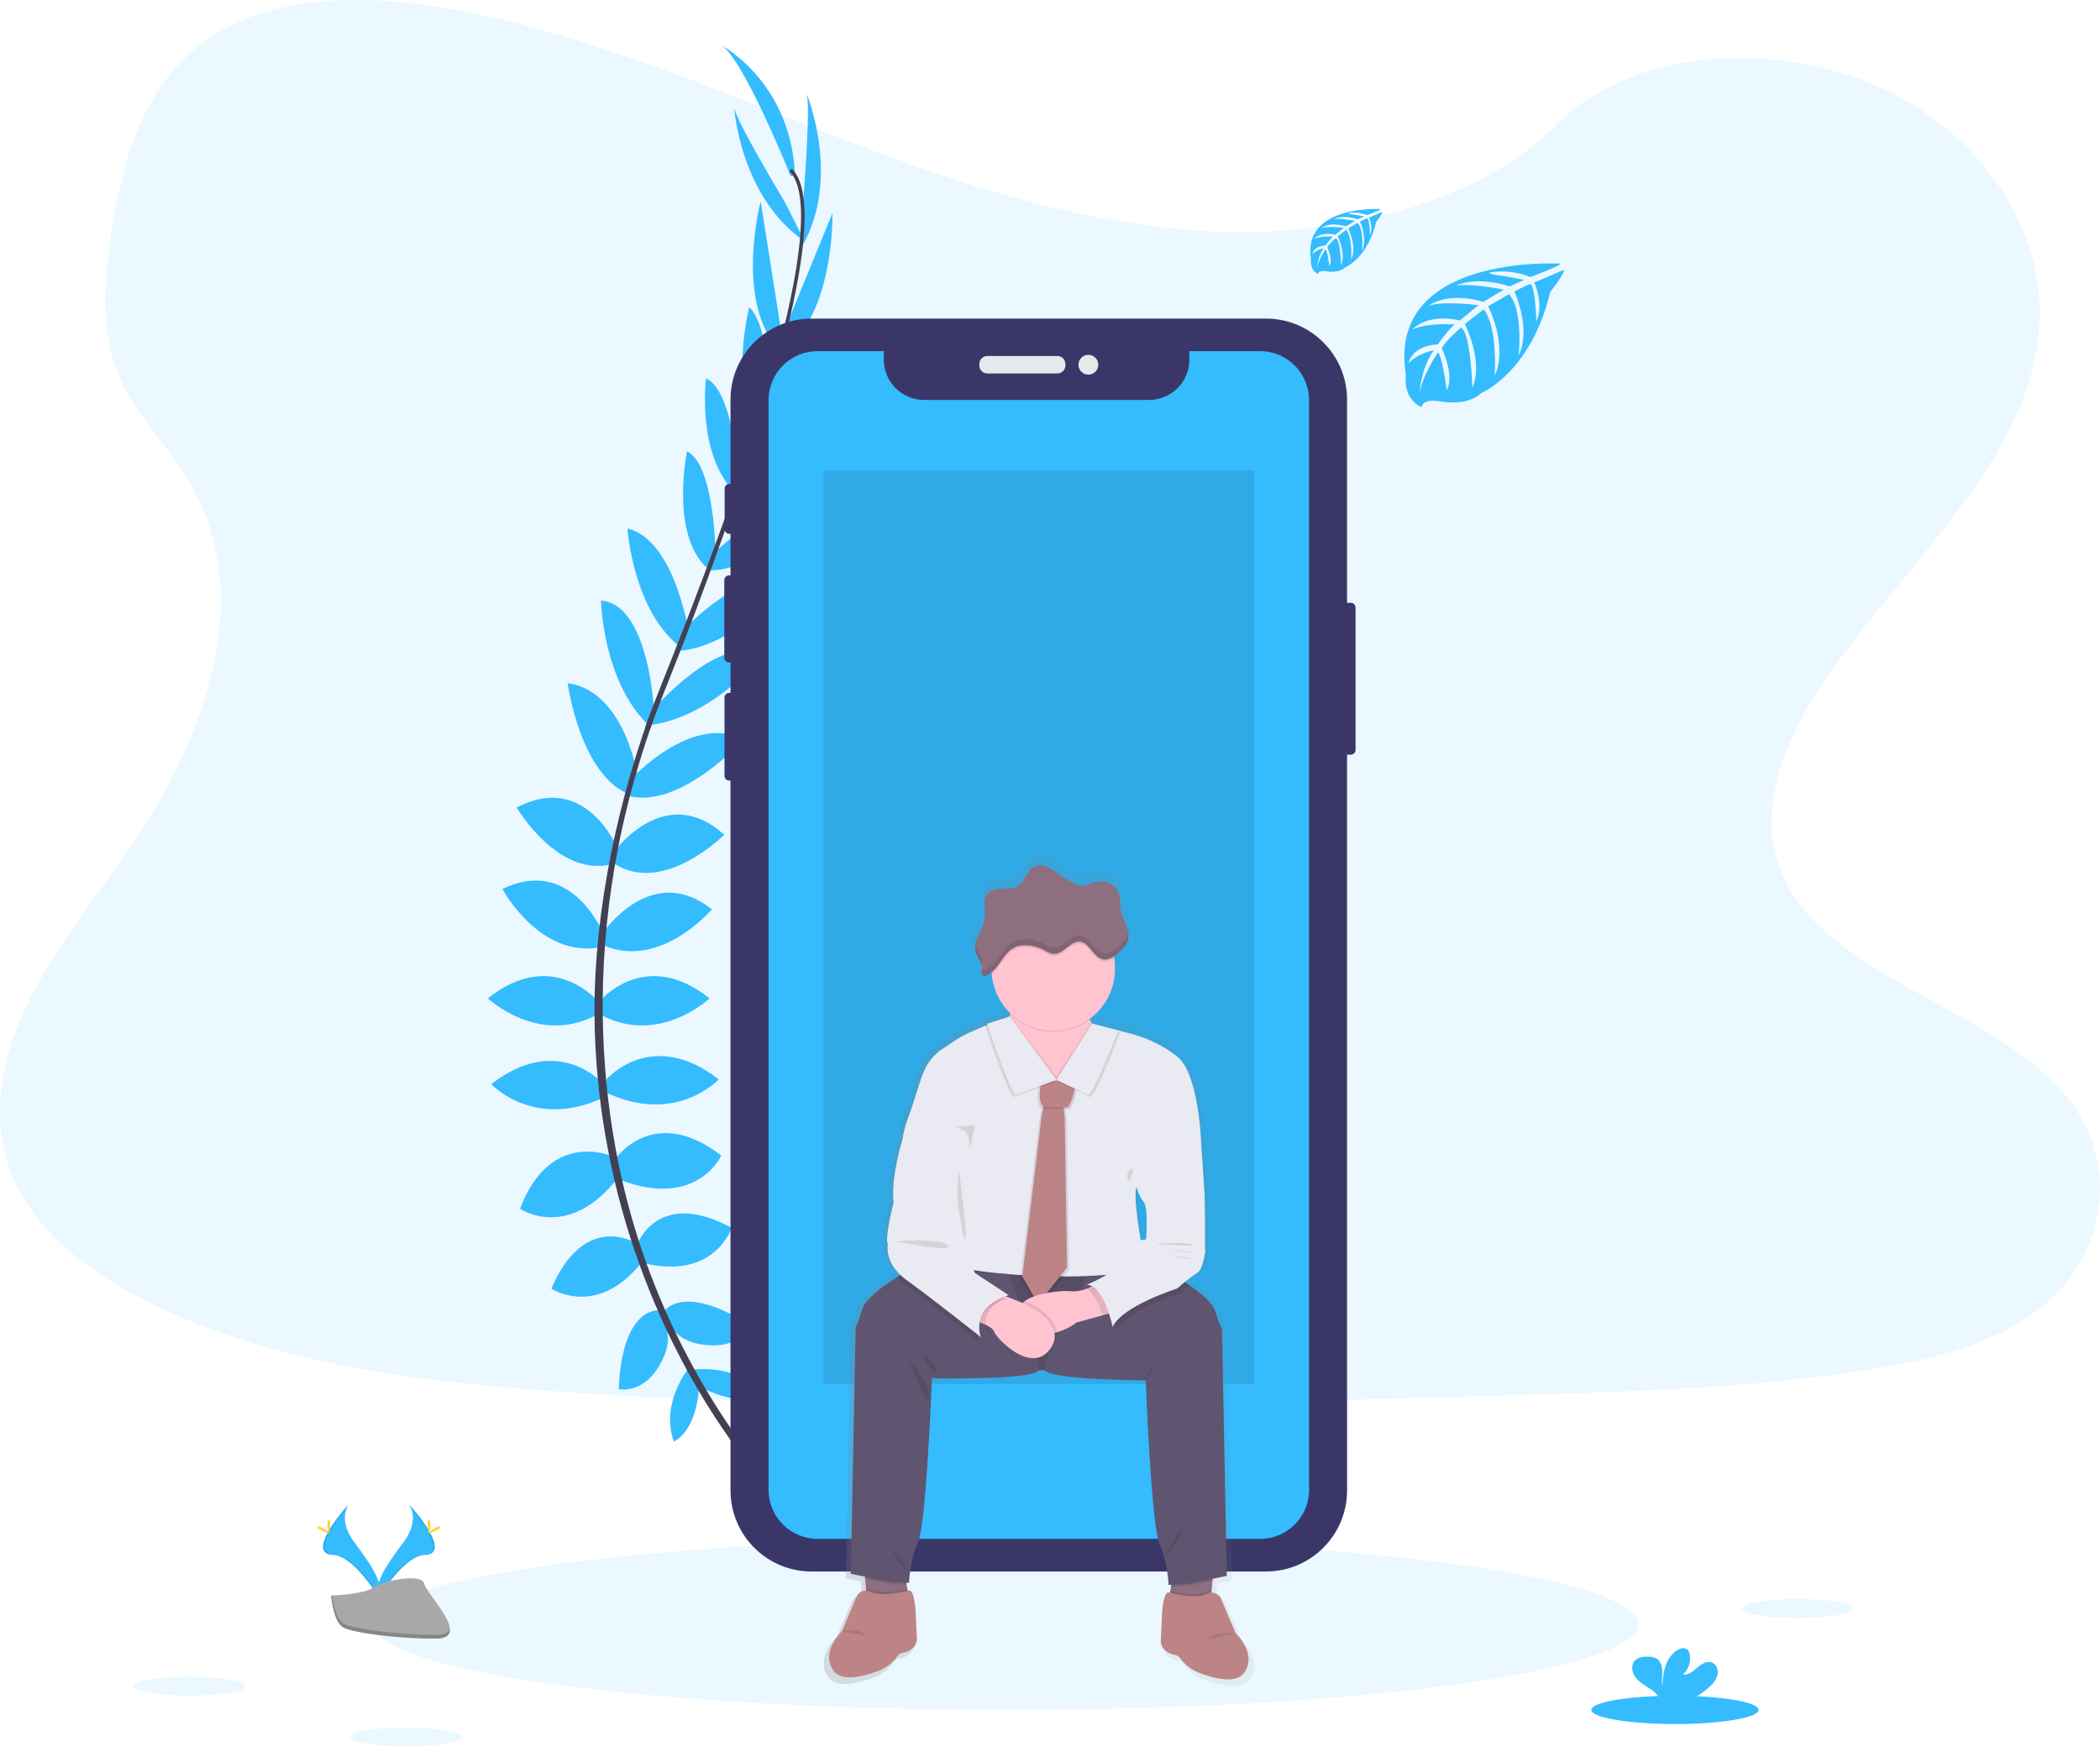
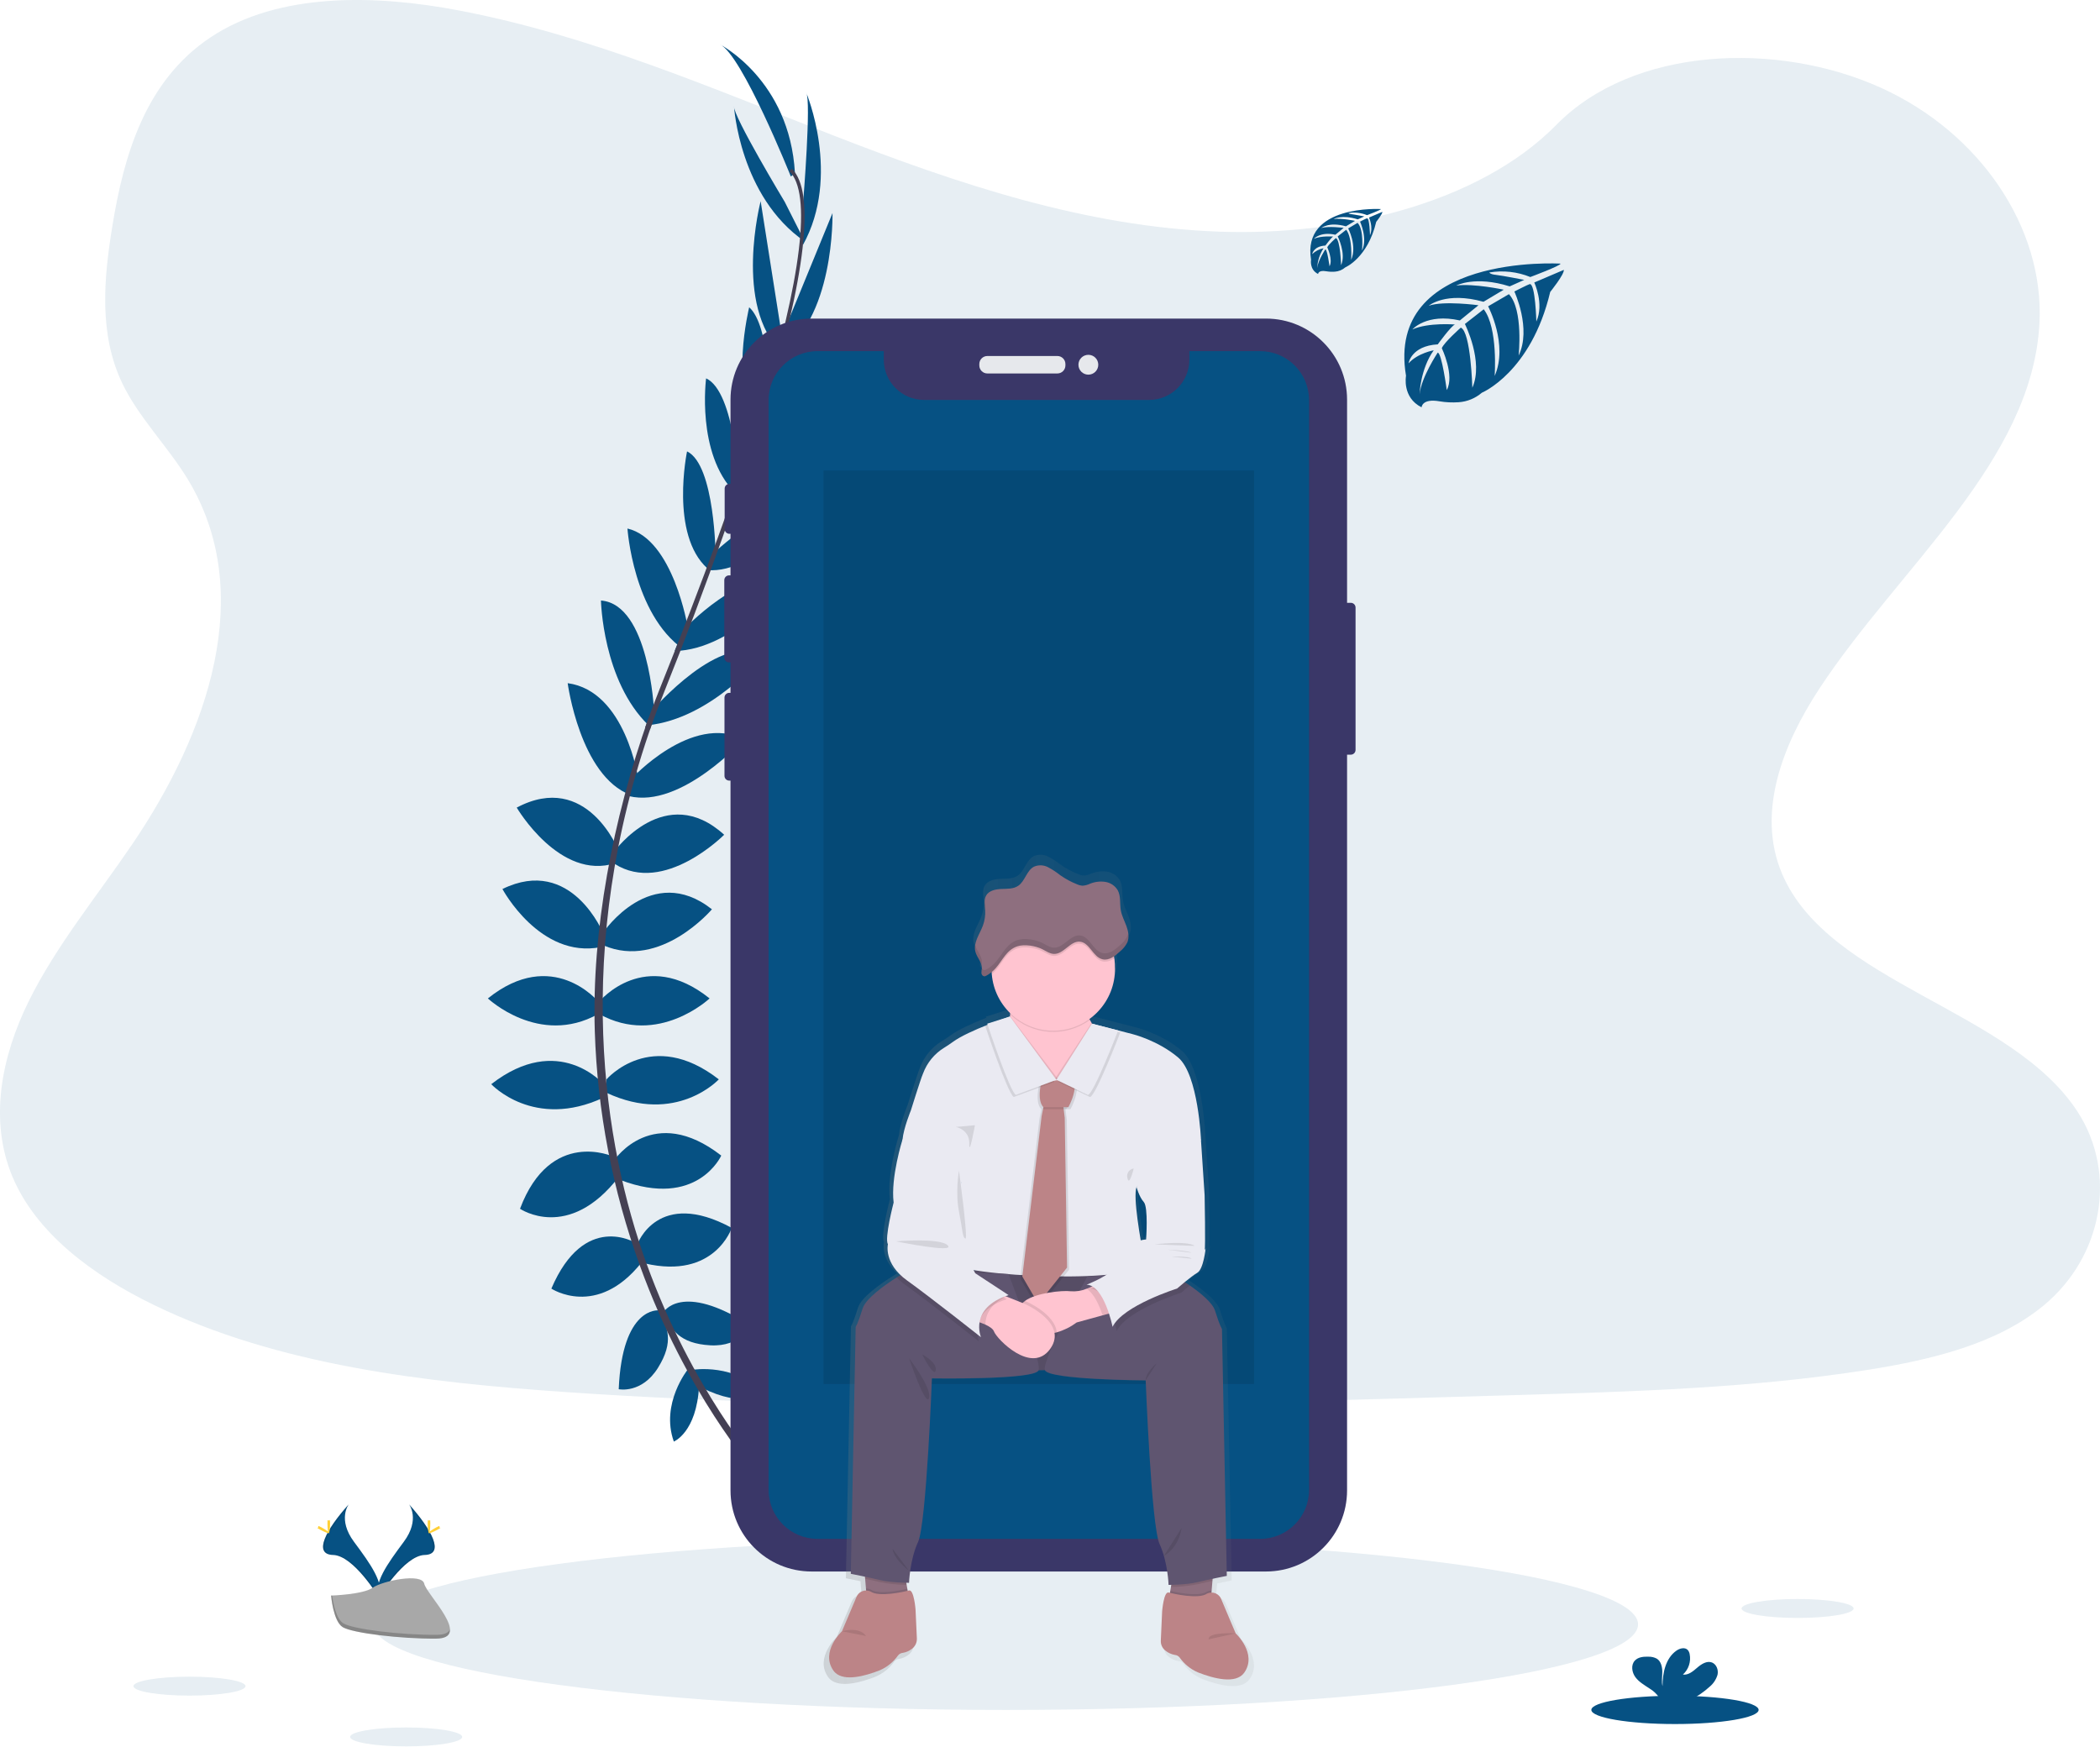
<svg xmlns="http://www.w3.org/2000/svg" id="ae7ad495-543d-4c4b-9483-8059c5566fe6" data-name="Layer 1" width="1009.54" height="839.64" viewBox="0 0 1009.54 839.64">
  <defs>
    <linearGradient id="f9d7795c-47ab-4264-adf8-fc9a284cd87a" x1="491.14" y1="640.96" x2="698.09" y2="640.96" gradientUnits="userSpaceOnUse">
      <stop offset="0" stop-color="gray" stop-opacity="0.25" />
      <stop offset="0.54" stop-color="gray" stop-opacity="0.12" />
      <stop offset="1" stop-color="gray" stop-opacity="0.1" />
    </linearGradient>
  </defs>
-   <path d="M681.78,141.58c-64.72-2.25-126.36-23.14-185.22-46S379.4,47.39,316.23,35.28c-40.63-7.79-87.1-8.89-119.83,12.89-31.51,21-41.69,57.15-47.16,90.73-4.12,25.26-6.54,51.85,4.74,75.49,7.84,16.42,21.74,30.22,31.36,45.95,33.47,54.72,9.81,122.2-26.45,175.63-17,25.07-36.75,49-49.88,75.66s-19.2,57.25-7.71,84.47c11.38,27,38.51,47.24,67.9,61.49,59.69,28.95,130,37.23,198.61,41.92,151.83,10.39,304.46,5.89,456.69,1.39,56.34-1.67,112.92-3.36,168.34-12.07,30.78-4.84,62.55-12.51,84.9-31.05,28.36-23.53,35.39-63.37,16.38-92.88-31.88-49.49-120-61.78-142.31-114.89-12.26-29.24.33-61.8,18.16-88.92,38.24-58.16,102.33-109.19,105.7-175.67,2.32-45.66-28.49-91.39-76.13-113-49.93-22.64-119.18-19.8-156,17.69C805.59,128.71,738.93,143.56,681.78,141.58Z" transform="translate(-95.23 -30.18)" opacity="0.1" style="fill: #34BCFF;" />
-   <ellipse cx="483.49" cy="780.99" rx="303.97" ry="41.12" opacity="0.1" style="fill: #34BCFF;" />
-   <path d="M428.24,688.75s21-3.36,33.6,11.48c0,0-9.24,7.28-29.12-2.8Z" transform="translate(-95.23 -30.18)" fill="#34BCFF" />
-   <path d="M426,688.42S412.6,705,419.17,723.27c0,0,10.92-4.37,12.11-26.63Z" transform="translate(-95.23 -30.18)" fill="#34BCFF" />
-   <path d="M414,661.31s8.4-15.4,42,6.16c0,0-4.48,10.36-19.32,9.52S417.87,669.43,414,661.31Z" transform="translate(-95.23 -30.18)" fill="#34BCFF" />
-   <path d="M411.79,660.2s-17.43-2-19.12,37.9c0,0,11.05,2.3,18.9-10.33S416.17,668.08,411.79,660.2Z" transform="translate(-95.23 -30.18)" fill="#34BCFF" />
-   <path d="M401.63,628.38s9.8-27.17,45.37-7.85c0,0-8.12,24.93-41.73,17.09Z" transform="translate(-95.23 -30.18)" fill="#34BCFF" />
-   <path d="M390.71,587.77s18.48-27.44,51.25-2c0,0-11.48,25.76-48.45,11.76Z" transform="translate(-95.23 -30.18)" fill="#34BCFF" />
-   <path d="M386.79,549.13s21.56-25.2,54,0c0,0-20.45,22.12-54,6.44Z" transform="translate(-95.23 -30.18)" fill="#34BCFF" />
-   <path d="M383.43,511.61s21.84-26.33,52.93-1.4c0,0-24.65,23.24-52.93,7.56Z" transform="translate(-95.23 -30.18)" fill="#34BCFF" />
-   <path d="M385.39,478.28s23-33.88,52.09-10.92c0,0-24.65,29.13-52.09,17.36Z" transform="translate(-95.23 -30.18)" fill="#34BCFF" />
-   <path d="M390.71,439.36s24.36-33.6,52.65-7.84c0,0-28.85,29.12-52.65,14Z" transform="translate(-95.23 -30.18)" fill="#34BCFF" />
-   <path d="M398.84,404.57s28.83-31.57,54-19c0,0-30.06,33.53-55.26,27.37Z" transform="translate(-95.23 -30.18)" fill="#34BCFF" />
-   <path d="M408.91,371.6s33.33-38.65,52.65-25.77c0,0-24.52,30-55,33.05Z" transform="translate(-95.23 -30.18)" fill="#34BCFF" />
-   <path d="M423.46,333.34s29.14-31.58,50.42-23.74c0,0-24.92,32.77-54.33,33.61Z" transform="translate(-95.23 -30.18)" fill="#34BCFF" />
-   <path d="M436.64,297.56s32.2-30.24,46.2-24.92c0,0-23.24,33.6-47.6,31.64Z" transform="translate(-95.23 -30.18)" fill="#34BCFF" />
-   <path d="M449.52,264.52s27.72-36.12,42.84-33.32c0,0-16.8,32.2-42.84,37Z" transform="translate(-95.23 -30.18)" fill="#34BCFF" />
-   <path d="M463.49,220s24.51-27.7,37.74-27.63c0,0-19.34,37-38.74,36.66Z" transform="translate(-95.23 -30.18)" fill="#34BCFF" />
-   <path d="M471.78,190.31l23.66-57.68s1.19,52.14-26.68,68.38Z" transform="translate(-95.23 -30.18)" fill="#34BCFF" />
-   <path d="M481.38,126.7s3.92-48.16,1.4-52.08c0,0,16.93,40-1.56,73.36Z" transform="translate(-95.23 -30.18)" fill="#34BCFF" />
-   <path d="M400.72,627.73s-24.55-15.21-40.43,22c0,0,21.84,14.5,43.31-12.51Z" transform="translate(-95.23 -30.18)" fill="#34BCFF" />
-   <path d="M389.93,586.22s-30.1-13.73-44.71,25.12c0,0,23.26,16,47.45-15.3Z" transform="translate(-95.23 -30.18)" fill="#34BCFF" />
-   <path d="M385.39,551.44s-21.56-25.2-54,0c0,0,20.44,22.12,54,6.44Z" transform="translate(-95.23 -30.18)" fill="#34BCFF" />
-   <path d="M382.7,511.61s-21.85-26.33-52.93-1.4c0,0,24.64,23.24,52.93,7.56Z" transform="translate(-95.23 -30.18)" fill="#34BCFF" />
-   <path d="M385.39,479.24s-15.32-37.95-48.62-21.63c0,0,18,33.66,47.27,27.93Z" transform="translate(-95.23 -30.18)" fill="#34BCFF" />
-   <path d="M392.64,439.17s-15.22-38.61-49-20.71c0,0,20.68,35.39,47.5,26.68Z" transform="translate(-95.23 -30.18)" fill="#34BCFF" />
-   <path d="M402.08,404.77s-6-42.34-33.95-46.13c0,0,5.93,44.64,30.22,53.75Z" transform="translate(-95.23 -30.18)" fill="#34BCFF" />
-   <path d="M409.63,371.67s-2.35-51-25.5-52.77c0,0,.78,38.7,22.89,60Z" transform="translate(-95.23 -30.18)" fill="#34BCFF" />
-   <path d="M425.87,331.88s-6.91-42.4-29-47.59c0,0,2.74,41.07,26.81,58Z" transform="translate(-95.23 -30.18)" fill="#34BCFF" />
-   <path d="M439.26,297.87s-.24-44.18-13.74-50.67c0,0-8.37,40,9.83,56.31Z" transform="translate(-95.23 -30.18)" fill="#34BCFF" />
-   <path d="M450.55,264s-1.9-45.5-15.87-51.91c0,0-4.79,36,13.77,54.88Z" transform="translate(-95.23 -30.18)" fill="#34BCFF" />
-   <path d="M465.45,223.6s-.09-37-10.07-45.68c0,0-9.92,40.54,4.86,53.12Z" transform="translate(-95.23 -30.18)" fill="#34BCFF" />
-   <path d="M470.6,188.49l-9.7-61.59s-13.2,50.47,10.16,72.7Z" transform="translate(-95.23 -30.18)" fill="#34BCFF" />
-   <path d="M472.5,127.28s-24.93-41.39-24.41-46c0,0,2.64,43.4,34,65Z" transform="translate(-95.23 -30.18)" fill="#34BCFF" />
-   <path d="M475.42,115.06S451.9,56.25,441.26,51.49c0,0,33.6,17.08,36.12,61.89Z" transform="translate(-95.23 -30.18)" fill="#34BCFF" />
+   <path d="M681.78,141.58c-64.72-2.25-126.36-23.14-185.22-46S379.4,47.39,316.23,35.28c-40.63-7.79-87.1-8.89-119.83,12.89-31.51,21-41.69,57.15-47.16,90.73-4.12,25.26-6.54,51.85,4.74,75.49,7.84,16.42,21.74,30.22,31.36,45.95,33.47,54.72,9.81,122.2-26.45,175.63-17,25.07-36.75,49-49.88,75.66s-19.2,57.25-7.71,84.47c11.38,27,38.51,47.24,67.9,61.49,59.69,28.95,130,37.23,198.61,41.92,151.83,10.39,304.46,5.89,456.69,1.39,56.34-1.67,112.92-3.36,168.34-12.07,30.78-4.84,62.55-12.51,84.9-31.05,28.36-23.53,35.39-63.37,16.38-92.88-31.88-49.49-120-61.78-142.31-114.89-12.26-29.24.33-61.8,18.16-88.92,38.24-58.16,102.33-109.19,105.7-175.67,2.32-45.66-28.49-91.39-76.13-113-49.93-22.64-119.18-19.8-156,17.69C805.59,128.71,738.93,143.56,681.78,141.58Z" transform="translate(-95.23 -30.18)" opacity="0.1" style="fill: #065183;" />
+   <ellipse cx="483.49" cy="780.99" rx="303.97" ry="41.12" opacity="0.1" style="fill: #065183;" />
+   <path d="M428.24,688.75s21-3.36,33.6,11.48c0,0-9.24,7.28-29.12-2.8Z" transform="translate(-95.23 -30.18)" fill="#065183" />
+   <path d="M426,688.42S412.6,705,419.17,723.27c0,0,10.92-4.37,12.11-26.63Z" transform="translate(-95.23 -30.18)" fill="#065183" />
+   <path d="M414,661.31s8.4-15.4,42,6.16c0,0-4.48,10.36-19.32,9.52S417.87,669.43,414,661.31Z" transform="translate(-95.23 -30.18)" fill="#065183" />
+   <path d="M411.79,660.2s-17.43-2-19.12,37.9c0,0,11.05,2.3,18.9-10.33S416.17,668.08,411.79,660.2Z" transform="translate(-95.23 -30.18)" fill="#065183" />
+   <path d="M401.63,628.38s9.8-27.17,45.37-7.85c0,0-8.12,24.93-41.73,17.09Z" transform="translate(-95.23 -30.18)" fill="#065183" />
+   <path d="M390.71,587.77s18.48-27.44,51.25-2c0,0-11.48,25.76-48.45,11.76Z" transform="translate(-95.23 -30.18)" fill="#065183" />
+   <path d="M386.79,549.13s21.56-25.2,54,0c0,0-20.45,22.12-54,6.44Z" transform="translate(-95.23 -30.18)" fill="#065183" />
+   <path d="M383.43,511.61s21.84-26.33,52.93-1.4c0,0-24.65,23.24-52.93,7.56Z" transform="translate(-95.23 -30.18)" fill="#065183" />
+   <path d="M385.39,478.28s23-33.88,52.09-10.92c0,0-24.65,29.13-52.09,17.36Z" transform="translate(-95.23 -30.18)" fill="#065183" />
+   <path d="M390.71,439.36s24.36-33.6,52.65-7.84c0,0-28.85,29.12-52.65,14Z" transform="translate(-95.23 -30.18)" fill="#065183" />
+   <path d="M398.84,404.57s28.83-31.57,54-19c0,0-30.06,33.53-55.26,27.37Z" transform="translate(-95.23 -30.18)" fill="#065183" />
+   <path d="M408.91,371.6s33.33-38.65,52.65-25.77c0,0-24.52,30-55,33.05Z" transform="translate(-95.23 -30.18)" fill="#065183" />
+   <path d="M423.46,333.34s29.14-31.58,50.42-23.74c0,0-24.92,32.77-54.33,33.61Z" transform="translate(-95.23 -30.18)" fill="#065183" />
+   <path d="M436.64,297.56s32.2-30.24,46.2-24.92c0,0-23.24,33.6-47.6,31.64Z" transform="translate(-95.23 -30.18)" fill="#065183" />
+   <path d="M449.52,264.52s27.72-36.12,42.84-33.32c0,0-16.8,32.2-42.84,37Z" transform="translate(-95.23 -30.18)" fill="#065183" />
+   <path d="M463.49,220s24.51-27.7,37.74-27.63c0,0-19.34,37-38.74,36.66Z" transform="translate(-95.23 -30.18)" fill="#065183" />
+   <path d="M471.78,190.31l23.66-57.68s1.19,52.14-26.68,68.38Z" transform="translate(-95.23 -30.18)" fill="#065183" />
+   <path d="M481.38,126.7s3.92-48.16,1.4-52.08c0,0,16.93,40-1.56,73.36Z" transform="translate(-95.23 -30.18)" fill="#065183" />
+   <path d="M400.72,627.73s-24.55-15.21-40.43,22c0,0,21.84,14.5,43.31-12.51Z" transform="translate(-95.23 -30.18)" fill="#065183" />
+   <path d="M389.93,586.22s-30.1-13.73-44.71,25.12c0,0,23.26,16,47.45-15.3Z" transform="translate(-95.23 -30.18)" fill="#065183" />
+   <path d="M385.39,551.44s-21.56-25.2-54,0c0,0,20.44,22.12,54,6.44Z" transform="translate(-95.23 -30.18)" fill="#065183" />
+   <path d="M382.7,511.61s-21.85-26.33-52.93-1.4c0,0,24.64,23.24,52.93,7.56Z" transform="translate(-95.23 -30.18)" fill="#065183" />
+   <path d="M385.39,479.24s-15.32-37.95-48.62-21.63c0,0,18,33.66,47.27,27.93Z" transform="translate(-95.23 -30.18)" fill="#065183" />
+   <path d="M392.64,439.17s-15.22-38.61-49-20.71c0,0,20.68,35.39,47.5,26.68Z" transform="translate(-95.23 -30.18)" fill="#065183" />
+   <path d="M402.08,404.77s-6-42.34-33.95-46.13c0,0,5.93,44.64,30.22,53.75Z" transform="translate(-95.23 -30.18)" fill="#065183" />
+   <path d="M409.63,371.67s-2.35-51-25.5-52.77c0,0,.78,38.7,22.89,60Z" transform="translate(-95.23 -30.18)" fill="#065183" />
+   <path d="M425.87,331.88s-6.91-42.4-29-47.59c0,0,2.74,41.07,26.81,58Z" transform="translate(-95.23 -30.18)" fill="#065183" />
+   <path d="M439.26,297.87s-.24-44.18-13.74-50.67c0,0-8.37,40,9.83,56.31Z" transform="translate(-95.23 -30.18)" fill="#065183" />
+   <path d="M450.55,264s-1.9-45.5-15.87-51.91c0,0-4.79,36,13.77,54.88Z" transform="translate(-95.23 -30.18)" fill="#065183" />
+   <path d="M465.45,223.6s-.09-37-10.07-45.68c0,0-9.92,40.54,4.86,53.12Z" transform="translate(-95.23 -30.18)" fill="#065183" />
+   <path d="M470.6,188.49l-9.7-61.59s-13.2,50.47,10.16,72.7Z" transform="translate(-95.23 -30.18)" fill="#065183" />
+   <path d="M472.5,127.28s-24.93-41.39-24.41-46c0,0,2.64,43.4,34,65Z" transform="translate(-95.23 -30.18)" fill="#065183" />
+   <path d="M475.42,115.06S451.9,56.25,441.26,51.49c0,0,33.6,17.08,36.12,61.89Z" transform="translate(-95.23 -30.18)" fill="#065183" />
  <path d="M462.36,229.35l-1.61-.49c19.85-64.73,24.81-106,13.95-116.34l1.16-1.22C487.36,122.21,482.7,163,462.36,229.35Z" transform="translate(-95.23 -30.18)" fill="#444053" />
  <path d="M407.7,380.87l-2.37-.84c2.1-5.93,4.37-11.95,6.75-17.89,20.72-51.64,38.36-99.67,49.67-136.55l2.07-1c-11.33,36.95-28.65,86.83-49.4,138.53C412.05,369,409.79,375,407.7,380.87Z" transform="translate(-95.23 -30.18)" fill="#444053" />
  <path d="M457.79,737.2c-.32-.36-32.5-36.58-54.92-98.44A364.43,364.43,0,0,1,381.17,526c-1.54-48.13,8.56-101.87,25.86-150.68l1.88,2.2c-38.83,109.56-23.4,203.45-2.94,260,22.2,61.29,54,97.13,54.32,97.48Z" transform="translate(-95.23 -30.18)" fill="#444053" />
  <rect x="642.8" y="289.82" width="8.86" height="73.02" rx="2.29" ry="2.29" fill="#3a3768" />
  <rect x="348.37" y="232.61" width="4.97" height="24.04" rx="2.29" ry="2.29" fill="#3a3768" />
  <rect x="348.19" y="276.63" width="5.6" height="41.84" rx="2.29" ry="2.29" fill="#3a3768" />
  <rect x="348.28" y="333.11" width="5.33" height="42.2" rx="2.29" ry="2.29" fill="#3a3768" />
  <rect x="351.18" y="153.17" width="296.4" height="602.39" rx="38.99" ry="38.99" fill="#3a3768" />
-   <path d="M701,199H667v4.09a19.38,19.38,0,0,1-19.39,19.38H539.48a19.38,19.38,0,0,1-19.39-19.38V199H488.26a23.54,23.54,0,0,0-23.54,23.54V746.51a23.54,23.54,0,0,0,23.54,23.54H701a23.54,23.54,0,0,0,23.54-23.54V222.58A23.54,23.54,0,0,0,701,199Z" transform="translate(-95.23 -30.18)" style="fill: #34BCFF;" />
+   <path d="M701,199H667v4.09a19.38,19.38,0,0,1-19.39,19.38H539.48a19.38,19.38,0,0,1-19.39-19.38V199H488.26a23.54,23.54,0,0,0-23.54,23.54V746.51a23.54,23.54,0,0,0,23.54,23.54H701a23.54,23.54,0,0,0,23.54-23.54V222.58A23.54,23.54,0,0,0,701,199Z" transform="translate(-95.23 -30.18)" style="fill: #065183;" />
  <rect x="470.79" y="171.16" width="41.39" height="8.4" rx="3.87" ry="3.87" fill="#e6e8ec" />
  <circle cx="523.21" cy="175.36" r="4.77" fill="#e6e8ec" />
-   <path d="M845.43,156.93s-84.2-5.08-74.28,53.92c0,0-2,10.43,7.48,15.16,0,0,.15-4.37,8.64-2.88a39.5,39.5,0,0,0,9.15.44A19.06,19.06,0,0,0,807.6,219h0s23.67-9.78,32.87-48.46c0,0,6.81-8.44,6.54-10.61L832.8,166s4.86,10.25,1,18.77c0,0-.46-18.4-3.19-18-.55.08-7.38,3.55-7.38,3.55s8.35,17.85,2.05,30.83c0,0,2.39-22-4.66-29.54l-10,5.84s9.76,18.44,3.14,33.49c0,0,1.7-23.08-5.25-32.07l-9.06,7.07s9.17,18.17,3.58,30.65c0,0-.73-26.86-5.54-28.89,0,0-7.93,7-9.14,9.86,0,0,6.28,13.2,2.38,20.16,0,0-2.39-17.9-4.35-18,0,0-7.9,11.86-8.72,20,0,0,.34-12.09,6.81-21.12,0,0-7.64,1.31-12.1,6.26,0,0,1.23-8.38,14.05-9.12,0,0,6.53-9,8.27-9.54,0,0-12.74-1.07-20.47,2.36,0,0,6.8-7.91,22.81-4.31l8.95-7.31s-16.78-2.29-23.9.24c0,0,8.19-7,26.31-1.9l9.74-5.82s-14.31-3.08-22.83-2c0,0,9-4.85,25.69.41l7-3.13s-10.48-2.06-13.55-2.39-3.23-1.17-3.23-1.17a36.35,36.35,0,0,1,19.69,2.19S845.68,157.86,845.43,156.93Z" transform="translate(-95.23 -30.18)" fill="#34BCFF" />
-   <path d="M759.06,130.69s-38-2.29-33.56,24.37c0,0-.89,4.71,3.38,6.85,0,0,.07-2,3.91-1.31a17.51,17.51,0,0,0,4.13.2,8.56,8.56,0,0,0,5.05-2.08h0s10.7-4.42,14.86-21.9c0,0,3.07-3.81,2.95-4.79l-6.42,2.74s2.19,4.63.47,8.48c0,0-.21-8.31-1.44-8.12-.25,0-3.34,1.61-3.34,1.61s3.78,8.07.93,13.93c0,0,1.08-9.94-2.11-13.35L743.35,140s4.41,8.33,1.42,15.13c0,0,.77-10.43-2.37-14.49l-4.09,3.2s4.14,8.21,1.62,13.85c0,0-.34-12.14-2.51-13.06,0,0-3.58,3.16-4.13,4.46,0,0,2.84,6,1.08,9.11,0,0-1.08-8.09-2-8.13,0,0-3.57,5.36-3.94,9a19.52,19.52,0,0,1,3.08-9.54,10.76,10.76,0,0,0-5.47,2.83s.56-3.79,6.35-4.12c0,0,3-4.07,3.74-4.32,0,0-5.76-.48-9.25,1.07,0,0,3.07-3.57,10.3-1.95l4-3.3s-7.59-1-10.8.11c0,0,3.7-3.16,11.89-.86l4.4-2.63s-6.47-1.39-10.32-.89c0,0,4.07-2.19,11.61.18l3.15-1.41s-4.74-.93-6.13-1.08-1.46-.53-1.46-.53a16.39,16.39,0,0,1,8.9,1S759.18,131.11,759.06,130.69Z" transform="translate(-95.23 -30.18)" fill="#34BCFF" />
+   <path d="M845.43,156.93s-84.2-5.08-74.28,53.92c0,0-2,10.43,7.48,15.16,0,0,.15-4.37,8.64-2.88a39.5,39.5,0,0,0,9.15.44A19.06,19.06,0,0,0,807.6,219h0s23.67-9.78,32.87-48.46c0,0,6.81-8.44,6.54-10.61L832.8,166s4.86,10.25,1,18.77c0,0-.46-18.4-3.19-18-.55.08-7.38,3.55-7.38,3.55s8.35,17.85,2.05,30.83c0,0,2.39-22-4.66-29.54l-10,5.84s9.76,18.44,3.14,33.49c0,0,1.7-23.08-5.25-32.07l-9.06,7.07s9.17,18.17,3.58,30.65c0,0-.73-26.86-5.54-28.89,0,0-7.93,7-9.14,9.86,0,0,6.28,13.2,2.38,20.16,0,0-2.39-17.9-4.35-18,0,0-7.9,11.86-8.72,20,0,0,.34-12.09,6.81-21.12,0,0-7.64,1.31-12.1,6.26,0,0,1.23-8.38,14.05-9.12,0,0,6.53-9,8.27-9.54,0,0-12.74-1.07-20.47,2.36,0,0,6.8-7.91,22.81-4.31l8.95-7.31s-16.78-2.29-23.9.24c0,0,8.19-7,26.31-1.9l9.74-5.82s-14.31-3.08-22.83-2c0,0,9-4.85,25.69.41l7-3.13s-10.48-2.06-13.55-2.39-3.23-1.17-3.23-1.17a36.35,36.35,0,0,1,19.69,2.19S845.68,157.86,845.43,156.93Z" transform="translate(-95.23 -30.18)" fill="#065183" />
+   <path d="M759.06,130.69s-38-2.29-33.56,24.37c0,0-.89,4.71,3.38,6.85,0,0,.07-2,3.91-1.31a17.51,17.51,0,0,0,4.13.2,8.56,8.56,0,0,0,5.05-2.08h0s10.7-4.42,14.86-21.9c0,0,3.07-3.81,2.95-4.79l-6.42,2.74s2.19,4.63.47,8.48c0,0-.21-8.31-1.44-8.12-.25,0-3.34,1.61-3.34,1.61s3.78,8.07.93,13.93c0,0,1.08-9.94-2.11-13.35L743.35,140s4.41,8.33,1.42,15.13c0,0,.77-10.43-2.37-14.49l-4.09,3.2s4.14,8.21,1.62,13.85c0,0-.34-12.14-2.51-13.06,0,0-3.58,3.16-4.13,4.46,0,0,2.84,6,1.08,9.11,0,0-1.08-8.09-2-8.13,0,0-3.57,5.36-3.94,9a19.52,19.52,0,0,1,3.08-9.54,10.76,10.76,0,0,0-5.47,2.83s.56-3.79,6.35-4.12c0,0,3-4.07,3.74-4.32,0,0-5.76-.48-9.25,1.07,0,0,3.07-3.57,10.3-1.95l4-3.3s-7.59-1-10.8.11c0,0,3.7-3.16,11.89-.86l4.4-2.63s-6.47-1.39-10.32-.89c0,0,4.07-2.19,11.61.18l3.15-1.41s-4.74-.93-6.13-1.08-1.46-.53-1.46-.53a16.39,16.39,0,0,1,8.9,1S759.18,131.11,759.06,130.69Z" transform="translate(-95.23 -30.18)" fill="#065183" />
  <rect x="395.91" y="226.18" width="206.95" height="439.24" opacity="0.1" />
  <path d="M691.75,818.22s-4.88-11.36-7.06-16.6c-1.23-3-3.31-3.5-4.9-3.43l.09-1,.39-4.73.08-1c3.77-.79,7-1.41,7-1.41L685,668.73s-1-1.28-3.42-9c-1.2-3.85-7-8.58-12.42-12.35-.85-.59-1.68-1.15-2.5-1.69a62.39,62.39,0,0,1,6.21-4.58c3.08-1.79,4.1-12,4.1-12l-.51,1c.51-1,0-27.07,0-27.07l-1.8-27.06s-1.28-32.17-11.28-40.6S640.75,524,640.75,524l-7-1.8h0l-12.9-3.31c-.36-.59-.71-1.21-1-1.86-.13-.25-.25-.51-.37-.77a30.2,30.2,0,0,0,12.75-24.65,29.73,29.73,0,0,0-.39-4.84c0-.3-.11-.61-.17-.91a25.2,25.2,0,0,0,3-2.41,13.63,13.63,0,0,0,3.66-4.49h0a7.57,7.57,0,0,0,.34-1.05c0-.1,0-.2.06-.31s.09-.53.12-.8c0-.1,0-.2,0-.3,0-.29,0-.59,0-.88,0-.07,0-.14,0-.22,0-.33-.05-.66-.1-1a.13.13,0,0,0,0-.06h0a17.21,17.21,0,0,0-.9-3.4c-1-2.58-2.3-5-2.77-7.75-.58-3.25.09-6.8-1.46-9.72a8.67,8.67,0,0,0-6.09-4.19,14.35,14.35,0,0,0-7.52.86,10.7,10.7,0,0,1-3.71,1,7.75,7.75,0,0,1-2.71-.66,40.19,40.19,0,0,1-8.4-4.51,40.22,40.22,0,0,0-6-3.92,8.12,8.12,0,0,0-6.92-.28c-3.7,1.88-4.4,7.12-7.84,9.43-2.37,1.6-5.46,1.44-8.32,1.54s-6.1.81-7.51,3.29c-1,1.72-.76,3.77-.57,5.78l.06.68c0,.24,0,.49.06.73a18.37,18.37,0,0,1-1.13,7.56c-1.38,3.66-4,7.27-3.91,11h0a7.66,7.66,0,0,0,.23,1.76,8.45,8.45,0,0,0,.28.85h0a37.24,37.24,0,0,0,1.85,3.61l.09.16c.07.14.14.28.2.42s.18.38.25.57.08.19.11.28.13.37.18.56a5.36,5.36,0,0,1,.21,1.74,16.2,16.2,0,0,0-.19,2.29,1.68,1.68,0,0,0,1.34,1.63,2.23,2.23,0,0,0,1.16-.36,18.57,18.57,0,0,0,2.55-1.75c0,.32,0,.64.06,1a30.26,30.26,0,0,0,9.09,18.83c0,.31,0,.63-.07,1s-.05.72-.07,1.09h0l-11.2,3.52s.06.2.18.54l-1.18.47h0c-5.81,2.35-12.28,5.27-15.9,7.92-1.6,1.16-3.06,2.11-4.37,2.9a25,25,0,0,0-10.36,12.55l-.15.38c-1,2.29-5.9,17.87-5.9,17.87s-3.59,8.68-4.11,14.3c0,0-5.9,18.63-4.36,30.89,0,0-4.62,17.62-2.82,20.42,0,0-1.84,7.58,6.24,15.21-.59.36-1.23.75-1.9,1.18-6.26,3.94-15.29,10.33-16.83,15.26-2.39,7.67-3.42,9-3.42,9L501.88,789s3.23.62,7,1.4l.08,1,.39,4.72.09,1c-1.59-.07-3.67.48-4.9,3.44-2.19,5.23-7,16.58-7,16.58s-10.77,10-4.24,19.28a6.68,6.68,0,0,0,1,1.16c4.69,4.26,14.69,1.53,21.8-1.25a21.26,21.26,0,0,0,9-7.26,3.42,3.42,0,0,1,2.4-1.33,9.8,9.8,0,0,0,4.47-1.95,6,6,0,0,0,2.46-5,.76.76,0,0,1,0-.15l-.63-14.23s-.77-9.94-3.22-9.3l-.63.15-.17-1h0l-.33-1.93-.17-1,1.36,0s.34-11.24,4.45-20.08S541.9,693,541.9,693s50.87.83,52.57-3.94v0c1,0,2.09,0,3.13-.07,1.71,4.77,49.72,5,49.72,5s2.73,71.49,6.83,80.34a40.82,40.82,0,0,1,2.15,5.86h0a65.41,65.41,0,0,1,2.31,14.21l1.36,0-.18,1-.33,1.92-.17,1-.65-.15c-2.43-.63-3.2,9.31-3.2,9.31l-.65,14.32a5.81,5.81,0,0,0,2.38,5,10,10,0,0,0,4.55,2,3.34,3.34,0,0,1,2.4,1.32,21.32,21.32,0,0,0,9,7.26c7.68,3,18.72,5.93,22.82.1C702.52,828.18,691.75,818.22,691.75,818.22ZM562.45,639.88v0l.12,0ZM642.8,599s1.29,4.85,3.59,7.4,1.16,18.39,1.16,18.39a14.2,14.2,0,0,0-2.68.43C643.1,614.69,641.47,603,642.8,599Z" transform="translate(-95.23 -30.18)" fill="url(#f9d7795c-47ab-4264-adf8-fc9a284cd87a)" />
  <polygon points="436.96 768.43 416.85 770.43 416.29 763.7 415.9 759.07 415.35 752.3 434.35 753.3 435.86 761.99 436.18 763.88 436.19 763.88 436.96 768.43" fill="#8e6f7f" />
  <polygon points="583.41 753.31 582.86 760.07 582.48 764.7 581.91 771.43 561.79 769.43 562.59 764.88 562.9 763 564.41 754.31 583.41 753.31" fill="#8e6f7f" />
  <path d="M657.33,686.1l-59.8,2.81q-4.08.2-8.16,0l-57.13-2.8V640.85H657.33Z" transform="translate(-95.23 -30.18)" fill="#5f5570" />
  <path d="M657.33,686.1l-59.8,2.81q-4.08.2-8.16,0l-57.13-2.8V640.85H657.33Z" transform="translate(-95.23 -30.18)" opacity="0.1" />
  <path d="M580.75,518.91s-19.92,6.69-27.42,12.19c-1.56,1.14-3,2.08-4.26,2.85A24.4,24.4,0,0,0,539,546.23c-.05.14-.1.26-.15.37-1,2.25-5.75,17.5-5.75,17.5s-3.5,8.5-4,14,28.5,20.25,28.5,20.25-14,30.5-7.75,38.25,97.5,11.5,95.5,0-5.5-30.5-3.75-35.75l31-22.5s-1.25-31.5-11-39.75-22-11.25-22-11.25l-19.41-5s-6.84,17-14.34,19.25S581.92,533.46,580.75,518.91Z" transform="translate(-95.23 -30.18)" fill="#eaeaf2" />
  <path d="M608.73,547.54s-8.46,7.06-12.9,0c0,0-4,11.94,0,15.94l-.15.81-.71,3.56-9.26,77L593.33,658,607.2,640.6l-1.12-72-.5-4.13-.12-1h2.37S614.12,552.6,608.73,547.54Z" transform="translate(-95.23 -30.18)" opacity="0.1" />
  <path d="M610.73,547.54s-8.46,7.06-12.9,0c0,0-4,11.94,0,15.94l-.15.81-.71,3.56-9.26,77L595.33,658,609.2,640.6l-1.12-72-.5-4.13-.12-1h2.37S616.12,552.6,610.73,547.54Z" transform="translate(-95.23 -30.18)" opacity="0.1" />
  <polygon points="512.97 609.43 499.1 626.8 491.46 613.72 500.73 536.68 501.44 533.12 501.6 532.3 502.85 529.06 511.23 532.3 511.35 533.3 511.85 537.43 512.97 609.43" fill="#bc8487" />
  <path d="M531.09,792.16a67.93,67.93,0,0,1-12.85-1.31c-2.09-.52-4.71-1.1-7.1-1.61l-.56-6.77,19,1Z" transform="translate(-95.23 -30.18)" opacity="0.1" />
  <path d="M594.48,689c-1.66,4.67-51.24,3.85-51.24,3.85s-2.66,70-6.66,78.67-4.34,19.66-4.34,19.66-8.66,0-14-1.33-14-3-14-3l2.34-118.75s1-1.25,3.33-8.76c1.5-4.83,10.3-11.09,16.39-15,3.4-2.14,5.94-3.54,5.94-3.54l29.58,1.2,18.26.74S596.15,684.33,594.48,689Z" transform="translate(-95.23 -30.18)" fill="#5f5570" />
  <path d="M532.2,798.6l-20.12,2-.57-6.73a6,6,0,0,1,2.19.48c3.67,2.64,14.16.54,17.71-.3h0Z" transform="translate(-95.23 -30.18)" opacity="0.1" />
  <path d="M536,818.05a5.87,5.87,0,0,1-2.41,4.89,9.55,9.55,0,0,1-4.35,1.91,3.25,3.25,0,0,0-2.33,1.3,20.87,20.87,0,0,1-8.8,7.11c-6.93,2.72-16.68,5.39-21.25,1.22a6.32,6.32,0,0,1-1-1.13c-6.37-9.12,4.13-18.88,4.13-18.88s4.74-11.12,6.87-16.24a5,5,0,0,1,6.87-2.88c4,2.88,16.13.12,18.5-.49s3.13,9.11,3.13,9.11L536,817.9A.76.76,0,0,0,536,818.05Z" transform="translate(-95.23 -30.18)" fill="#bc8487" />
  <path d="M678.65,783.48l-.56,6.76c-2.39.51-5,1.09-7.11,1.61a68.11,68.11,0,0,1-12.84,1.32l1.51-8.69Z" transform="translate(-95.23 -30.18)" opacity="0.1" />
  <path d="M685,787.85s-8.66,1.67-14,3-14,1.33-14,1.33-.33-11-4.33-19.66S646,693.85,646,693.85s-46.78-.27-48.45-4.94,20.39-45,20.39-45l13.45-.7L657,641.85s5,2.72,10.24,6.39,10.93,8.33,12.1,12.1c2.33,7.51,3.33,8.76,3.33,8.76Z" transform="translate(-95.23 -30.18)" fill="#5f5570" />
  <path d="M677.71,794.87l-.56,6.73-20.13-2,.8-4.55c3.55.85,14,2.94,17.7.3A6,6,0,0,1,677.71,794.87Z" transform="translate(-95.23 -30.18)" opacity="0.1" />
  <path d="M675.52,796.35a5,5,0,0,1,6.88,2.88c2.12,5.12,6.87,16.25,6.87,16.25s10.5,9.75,4.13,18.87c-4,5.72-14.76,2.85-22.24-.09a20.74,20.74,0,0,1-8.8-7.11,3.26,3.26,0,0,0-2.34-1.3,9.81,9.81,0,0,1-4.44-2,5.72,5.72,0,0,1-2.31-4.88l.63-14s.75-9.73,3.12-9.12S671.52,799.23,675.52,796.35Z" transform="translate(-95.23 -30.18)" fill="#bc8487" />
  <path d="M623.83,527.35l-20.19,21.4-.56.6-.73-.43c-4.22-2.5-25.33-15.24-23.52-19.07,1-2.18,1.59-6.72,1.9-10.63,0-.47.06-.93.1-1.38.2-3.09.25-5.49.25-5.49s38-6.5,36.5,0c-.61,2.63.3,5.59,1.59,8.18.38.75.8,1.46,1.21,2.13A33,33,0,0,0,623.83,527.35Z" transform="translate(-95.23 -30.18)" fill="#ffc4d0" />
  <path d="M619.17,520.53a29.65,29.65,0,0,1-38.34-2.69c.2-3.09.25-5.49.25-5.49s38-6.5,36.5,0C617,515,617.88,517.94,619.17,520.53Z" transform="translate(-95.23 -30.18)" opacity="0.1" />
  <path d="M631.24,495.64A29.67,29.67,0,0,1,572,498.46q-.12-1.4-.12-2.82a29.67,29.67,0,1,1,59.33,0Z" transform="translate(-95.23 -30.18)" fill="#ffc4d0" />
  <path d="M630.87,490.9a7.1,7.1,0,0,1-5.58,1.51c-4.58-1-6.15-8-10.83-8.48s-7.79,6-12.53,5.87c-2-.05-3.8-1.36-5.64-2.27-3.22-1.59-8.52-2.56-12-1.36-5.23,1.79-7,6.63-10.34,10.48a15.25,15.25,0,0,1-1.87,1.81q-.12-1.4-.12-2.82a29.67,29.67,0,0,1,59-4.74Z" transform="translate(-95.23 -30.18)" opacity="0.1" />
  <path d="M596.29,486.54c1.84.9,3.6,2.22,5.64,2.27,4.73.12,7.82-6.39,12.52-5.88s6.25,7.45,10.85,8.48c3.09.7,6-1.61,8.31-3.76a13.23,13.23,0,0,0,3.57-4.39c1-2.48.48-5.34-.45-7.86s-2.24-4.94-2.7-7.59c-.56-3.18.09-6.66-1.42-9.52a8.43,8.43,0,0,0-5.94-4.1,14,14,0,0,0-7.33.83,10.37,10.37,0,0,1-3.61,1,7.64,7.64,0,0,1-2.65-.65,39.13,39.13,0,0,1-8.18-4.41,38.35,38.35,0,0,0-5.83-3.84,7.86,7.86,0,0,0-6.74-.27c-3.6,1.84-4.29,7-7.64,9.23-2.31,1.56-5.32,1.4-8.1,1.51s-6,.78-7.32,3.21c-1.18,2.09-.59,4.66-.44,7.05a18.1,18.1,0,0,1-1.11,7.4c-1.55,4.14-4.7,8.22-3.58,12.5.73,2.81,3.25,5.14,3.1,8a15.25,15.25,0,0,0-.19,2.23,1.65,1.65,0,0,0,1.31,1.6,2,2,0,0,0,1.12-.36,16.72,16.72,0,0,0,4.41-3.57c3.38-3.86,5.13-8.69,10.36-10.48C587.78,484,593.07,484.94,596.29,486.54Z" transform="translate(-95.23 -30.18)" fill="#8e6f7f" />
  <path d="M630.7,661.1l-5.4,1.47L612.83,666a30.13,30.13,0,0,1-9.59,4.77c-7.63,1.93-12.56-2.27-16.66-8.77-1.65-2.6-.82-4.68,1.34-6.31,5.2-3.93,18.06-5.21,22-4.69a16.46,16.46,0,0,0,7.59-1.18,29.4,29.4,0,0,0,4.91-2.32Z" transform="translate(-95.23 -30.18)" fill="#ffc4d0" />
  <path d="M630.7,661.1l-5.4,1.47c-1.55-4.67-4.1-10.53-7.75-12.78a29.4,29.4,0,0,0,4.91-2.32Z" transform="translate(-95.23 -30.18)" opacity="0.1" />
  <path d="M667.22,648.24c-2.24,1.81-4.14,3.46-4.14,3.46s-26,8.15-31,18.4c0,0-4-20-12.5-20.25,0,0,9.15-3.59,11.79-6.66L657,641.85S662,644.57,667.22,648.24Z" transform="translate(-95.23 -30.18)" opacity="0.1" />
  <path d="M666.83,569.85l5.75,8.5,1.75,26.5s.5,25.5,0,26.5l.5-1s-1,10-4,11.75-9.75,7.6-9.75,7.6-26,8.15-31,18.4c0,0-4-20-12.5-20.25,0,0,12.75-5,12.5-8.25,0,0,9.75-8.75,10.5-11s5.62-2.5,5.62-2.5,1.13-15.5-1.12-18-3.5-7.25-3.5-7.25Z" transform="translate(-95.23 -30.18)" fill="#eaeaf2" />
  <path d="M603.24,670.74c-7.63,1.93-12.56-2.27-16.66-8.77-1.65-2.6-.82-4.68,1.34-6.31l.78.31S602.45,661.93,603.24,670.74Z" transform="translate(-95.23 -30.18)" opacity="0.1" />
  <path d="M600.08,678.73c-9,12.5-25.75-4.88-27-8.38-.45-1.27-2.16-2.4-4.13-3.31a44.58,44.58,0,0,0-7.75-2.57l14.88-12.12,2.85,1.14L587.7,657S609.08,666.23,600.08,678.73Z" transform="translate(-95.23 -30.18)" fill="#ffc4d0" />
  <path d="M578.93,653.49c-8.2,3.9-9.95,9.51-10,13.55a44.58,44.58,0,0,0-7.75-2.57l14.88-12.12Z" transform="translate(-95.23 -30.18)" opacity="0.1" />
  <path d="M565.83,675.1s-24-19-35.5-27.25a28.12,28.12,0,0,1-4-3.46c3.4-2.14,5.94-3.54,5.94-3.54l29.58,1.2c.79,1.37,1.26,2.3,1.26,2.3l16,10.5C559.83,661.1,565.83,675.1,565.83,675.1Z" transform="translate(-95.23 -30.18)" opacity="0.1" />
  <path d="M533.83,575.35l-4.75,2.75s-5.75,18.25-4.25,30.25c0,0-4.5,17.25-2.75,20,0,0-2.25,9.25,9.25,17.5s35.5,27.25,35.5,27.25-6-14,13.25-20.25l-16-10.5s-5.37-10.66-10.5-13c0,0-4-4-1.5-6.75s4.5-5.75,4.5-8.5,1-15.75,1-15.75l3-14Z" transform="translate(-95.23 -30.18)" fill="#eaeaf2" />
  <path d="M606.58,563.47h-9.75a1.29,1.29,0,0,1-.16-.18l.16-.82,1.25-3.24,8.38,3.24Z" transform="translate(-95.23 -30.18)" opacity="0.1" />
  <path d="M609.73,546.54s-8.46,7.06-12.9,0c0,0-4,11.94,0,15.94h12S615.12,551.6,609.73,546.54Z" transform="translate(-95.23 -30.18)" fill="#bc8487" />
  <path d="M621.17,523.35l12.6,3.25s-11.94,31-14.57,31l-15.12-7.25Z" transform="translate(-95.23 -30.18)" opacity="0.1" />
  <path d="M623.83,527.35l-20.19,21.4-.56.6-.73-.43L620,522l.43.71A33,33,0,0,0,623.83,527.35Z" transform="translate(-95.23 -30.18)" opacity="0.1" />
  <path d="M620.17,522.35l12.6,3.25s-11.94,31-14.57,31l-15.12-7.25Z" transform="translate(-95.23 -30.18)" fill="#eaeaf2" />
  <path d="M579.75,519.91l-10.92,3.44s10.75,32.5,13.75,34.25l19.5-7.25Z" transform="translate(-95.23 -30.18)" opacity="0.1" />
  <path d="M603.64,548.75l-.56.6s-26.25-15.25-24.25-19.5c1-2.18,1.59-6.72,1.9-10.63l0-.61Z" transform="translate(-95.23 -30.18)" opacity="0.1" />
  <path d="M580.75,518.91l-10.92,3.44s10.75,32.5,13.75,34.25l19.5-7.25Z" transform="translate(-95.23 -30.18)" fill="#eaeaf2" />
  <path d="M554.74,572s6.58,1.17,6.46,8,2.71-8.83,2.71-8.83Z" transform="translate(-95.23 -30.18)" opacity="0.1" />
  <path d="M556.24,593s-1.83,10.33,0,19.67,1.67,12.5,3.09,13S556.24,593,556.24,593Z" transform="translate(-95.23 -30.18)" opacity="0.1" />
  <path d="M640.24,592a3.62,3.62,0,0,0-3,4.67C638.08,600.85,640.24,592,640.24,592Z" transform="translate(-95.23 -30.18)" opacity="0.1" />
  <path d="M525.91,627s21.43-1.83,25,2S525.91,627,525.91,627Z" transform="translate(-95.23 -30.18)" opacity="0.1" />
  <path d="M650.24,628.45s15.67-1.93,19.34.74" transform="translate(-95.23 -30.18)" opacity="0.1" />
  <path d="M656.58,631s9.33.33,11.5,1.5" transform="translate(-95.23 -30.18)" opacity="0.1" />
  <path d="M658.41,634.35s8.5-.33,9.67,1" transform="translate(-95.23 -30.18)" opacity="0.1" />
  <path d="M538.54,681.35s7.28,3.79,6.54,7.66S538.54,681.35,538.54,681.35Z" transform="translate(-95.23 -30.18)" opacity="0.1" />
  <path d="M532.24,683.19s11.11,14.41,9.6,19.16S532.24,683.19,532.24,683.19Z" transform="translate(-95.23 -30.18)" opacity="0.1" />
  <path d="M651.33,685.58s-5.5,4.53-5.35,8.27" transform="translate(-95.23 -30.18)" opacity="0.1" />
  <path d="M524.33,774.85s0,4.25,7.87,10.5" transform="translate(-95.23 -30.18)" opacity="0.1" />
  <path d="M663.24,764.85s-.84,8.84-8.5,13.42" transform="translate(-95.23 -30.18)" opacity="0.1" />
  <g opacity="0.1">
    <path d="M568.83,464.81c0-.69-.12-1.4-.18-2.1a20.17,20.17,0,0,0,.14,4.58A18.64,18.64,0,0,0,568.83,464.81Z" transform="translate(-95.23 -30.18)" />
    <path d="M567.24,492.75c.15-2.9-2.37-5.23-3.1-8a2.7,2.7,0,0,1-.08-.41,7.71,7.71,0,0,0,.08,3.41c.59,2.29,2.37,4.25,2.93,6.47C567.12,493.7,567.22,493.23,567.24,492.75Z" transform="translate(-95.23 -30.18)" />
    <path d="M637.18,480.26a13.33,13.33,0,0,1-3.57,4.39c-2.33,2.15-5.22,4.46-8.31,3.76-4.59-1-6.17-8-10.85-8.48s-7.79,6-12.52,5.87c-2-.05-3.8-1.36-5.64-2.27-3.22-1.59-8.51-2.56-12-1.36-5.23,1.79-7,6.63-10.36,10.48a16.87,16.87,0,0,1-4.4,3.58,2.12,2.12,0,0,1-1.13.35,1.39,1.39,0,0,1-1.12-.9v.07a15.39,15.39,0,0,0-.19,2.24,1.65,1.65,0,0,0,1.31,1.59,2.12,2.12,0,0,0,1.13-.35,16.87,16.87,0,0,0,4.4-3.58c3.38-3.85,5.13-8.69,10.36-10.48,3.53-1.2,8.82-.23,12,1.36,1.84.91,3.6,2.22,5.64,2.27,4.73.12,7.82-6.39,12.52-5.87s6.26,7.44,10.85,8.48c3.09.7,6-1.61,8.31-3.76a13.33,13.33,0,0,0,3.57-4.39,8.44,8.44,0,0,0,.43-4.54A7.07,7.07,0,0,1,637.18,480.26Z" transform="translate(-95.23 -30.18)" />
  </g>
  <path d="M500,814.48s8.17-2.52,11.56,2.26" transform="translate(-95.23 -30.18)" opacity="0.1" />
  <path d="M689.27,815.48s-13.53-.79-13,2.87" transform="translate(-95.23 -30.18)" opacity="0.1" />
-   <ellipse cx="864.17" cy="773.34" rx="26.93" ry="4.55" opacity="0.1" style="fill: #34BCFF;" />
-   <ellipse cx="91.09" cy="810.68" rx="26.93" ry="4.55" fill="#34BCFF" opacity="0.1" />
-   <ellipse cx="195.26" cy="835.09" rx="26.93" ry="4.55" fill="#34BCFF" opacity="0.1" />
-   <ellipse cx="805.22" cy="822.1" rx="40.21" ry="6.8" fill="#34BCFF" />
-   <path d="M917.08,841.16a11.71,11.71,0,0,0,3.83-5.79c.5-2.29-.48-5-2.68-5.89-2.46-.94-5.09.77-7.08,2.49s-4.28,3.69-6.89,3.32a10.48,10.48,0,0,0,3.25-9.81,4.13,4.13,0,0,0-.91-2c-1.36-1.46-3.84-.84-5.47.32-5.2,3.65-6.65,10.72-6.68,17.07-.53-2.29-.08-4.68-.1-7s-.65-5-2.64-6.23a7.94,7.94,0,0,0-4-.94c-2.34-.09-4.94.15-6.54,1.86-2,2.12-1.46,5.68.26,8s4.35,3.81,6.77,5.42a15,15,0,0,1,4.83,4.61,4.16,4.16,0,0,1,.36.83H908A41.06,41.06,0,0,0,917.08,841.16Z" transform="translate(-95.23 -30.18)" fill="#34BCFF" />
-   <path d="M291.88,753.45s5.5,7.19-2.53,18-14.65,20-12,26.77c0,0,12.12-20.15,22-20.43S302.73,765.57,291.88,753.45Z" transform="translate(-95.23 -30.18)" fill="#34BCFF" />
+   <ellipse cx="864.17" cy="773.34" rx="26.93" ry="4.55" opacity="0.1" style="fill: #065183;" />
+   <ellipse cx="91.09" cy="810.68" rx="26.93" ry="4.55" fill="#065183" opacity="0.1" />
+   <ellipse cx="195.26" cy="835.09" rx="26.93" ry="4.55" fill="#065183" opacity="0.1" />
+   <ellipse cx="805.22" cy="822.1" rx="40.21" ry="6.8" fill="#065183" />
+   <path d="M917.08,841.16a11.71,11.71,0,0,0,3.83-5.79c.5-2.29-.48-5-2.68-5.89-2.46-.94-5.09.77-7.08,2.49s-4.28,3.69-6.89,3.32a10.48,10.48,0,0,0,3.25-9.81,4.13,4.13,0,0,0-.91-2c-1.36-1.46-3.84-.84-5.47.32-5.2,3.65-6.65,10.72-6.68,17.07-.53-2.29-.08-4.68-.1-7s-.65-5-2.64-6.23a7.94,7.94,0,0,0-4-.94c-2.34-.09-4.94.15-6.54,1.86-2,2.12-1.46,5.68.26,8s4.35,3.81,6.77,5.42a15,15,0,0,1,4.83,4.61,4.16,4.16,0,0,1,.36.83H908A41.06,41.06,0,0,0,917.08,841.16Z" transform="translate(-95.23 -30.18)" fill="#065183" />
+   <path d="M291.88,753.45s5.5,7.19-2.53,18-14.65,20-12,26.77c0,0,12.12-20.15,22-20.43S302.73,765.57,291.88,753.45Z" transform="translate(-95.23 -30.18)" fill="#065183" />
  <path d="M291.88,753.45a8.83,8.83,0,0,1,1.12,2.26c9.62,11.3,14.75,21.85,5.5,22.11-8.61.25-18.94,15.65-21.42,19.54.08.3.18.59.29.89,0,0,12.12-20.15,22-20.43S302.73,765.57,291.88,753.45Z" transform="translate(-95.23 -30.18)" opacity="0.1" />
  <path d="M302.09,762.61c0,2.53-.28,4.58-.63,4.58s-.63-2.05-.63-4.58.35-1.34.7-1.34S302.09,760.08,302.09,762.61Z" transform="translate(-95.23 -30.18)" fill="#ffd037" />
  <path d="M305.6,765.63c-2.22,1.21-4.16,1.94-4.32,1.63s1.49-1.54,3.71-2.75,1.35-.33,1.51,0S307.82,764.42,305.6,765.63Z" transform="translate(-95.23 -30.18)" fill="#ffd037" />
-   <path d="M262.87,753.45s-5.5,7.19,2.53,18,14.65,20,12,26.77c0,0-12.11-20.15-22-20.43S252,765.57,262.87,753.45Z" transform="translate(-95.23 -30.18)" fill="#34BCFF" />
+   <path d="M262.87,753.45s-5.5,7.19,2.53,18,14.65,20,12,26.77c0,0-12.11-20.15-22-20.43S252,765.57,262.87,753.45Z" transform="translate(-95.23 -30.18)" fill="#065183" />
  <path d="M262.87,753.45a9,9,0,0,0-1.13,2.26c-9.62,11.3-14.74,21.85-5.5,22.11,8.62.25,18.95,15.65,21.43,19.54a7.76,7.76,0,0,1-.3.89s-12.11-20.15-22-20.43S252,765.57,262.87,753.45Z" transform="translate(-95.23 -30.18)" opacity="0.1" />
  <path d="M252.65,762.61c0,2.53.29,4.58.64,4.58s.63-2.05.63-4.58-.35-1.34-.7-1.34S252.65,760.08,252.65,762.61Z" transform="translate(-95.23 -30.18)" fill="#ffd037" />
  <path d="M249.15,765.63c2.22,1.21,4.15,1.94,4.32,1.63s-1.5-1.54-3.72-2.75-1.34-.33-1.51,0S246.93,764.42,249.15,765.63Z" transform="translate(-95.23 -30.18)" fill="#ffd037" />
  <path d="M254.4,797.31s15.36-.48,20-3.77,23.63-7.24,24.77-1.95,23.09,26.29,5.75,26.43-40.3-2.7-44.92-5.51S254.4,797.31,254.4,797.31Z" transform="translate(-95.23 -30.18)" fill="#a8a8a8" />
  <path d="M305.22,816.18c-17.34.14-40.3-2.7-44.92-5.51-3.51-2.15-4.92-9.84-5.39-13.38l-.51,0s1,12.38,5.59,15.2,27.58,5.65,44.92,5.51c5,0,6.73-1.82,6.64-4.46C310.85,815.16,308.94,816.15,305.22,816.18Z" transform="translate(-95.23 -30.18)" opacity="0.2" />
</svg>
